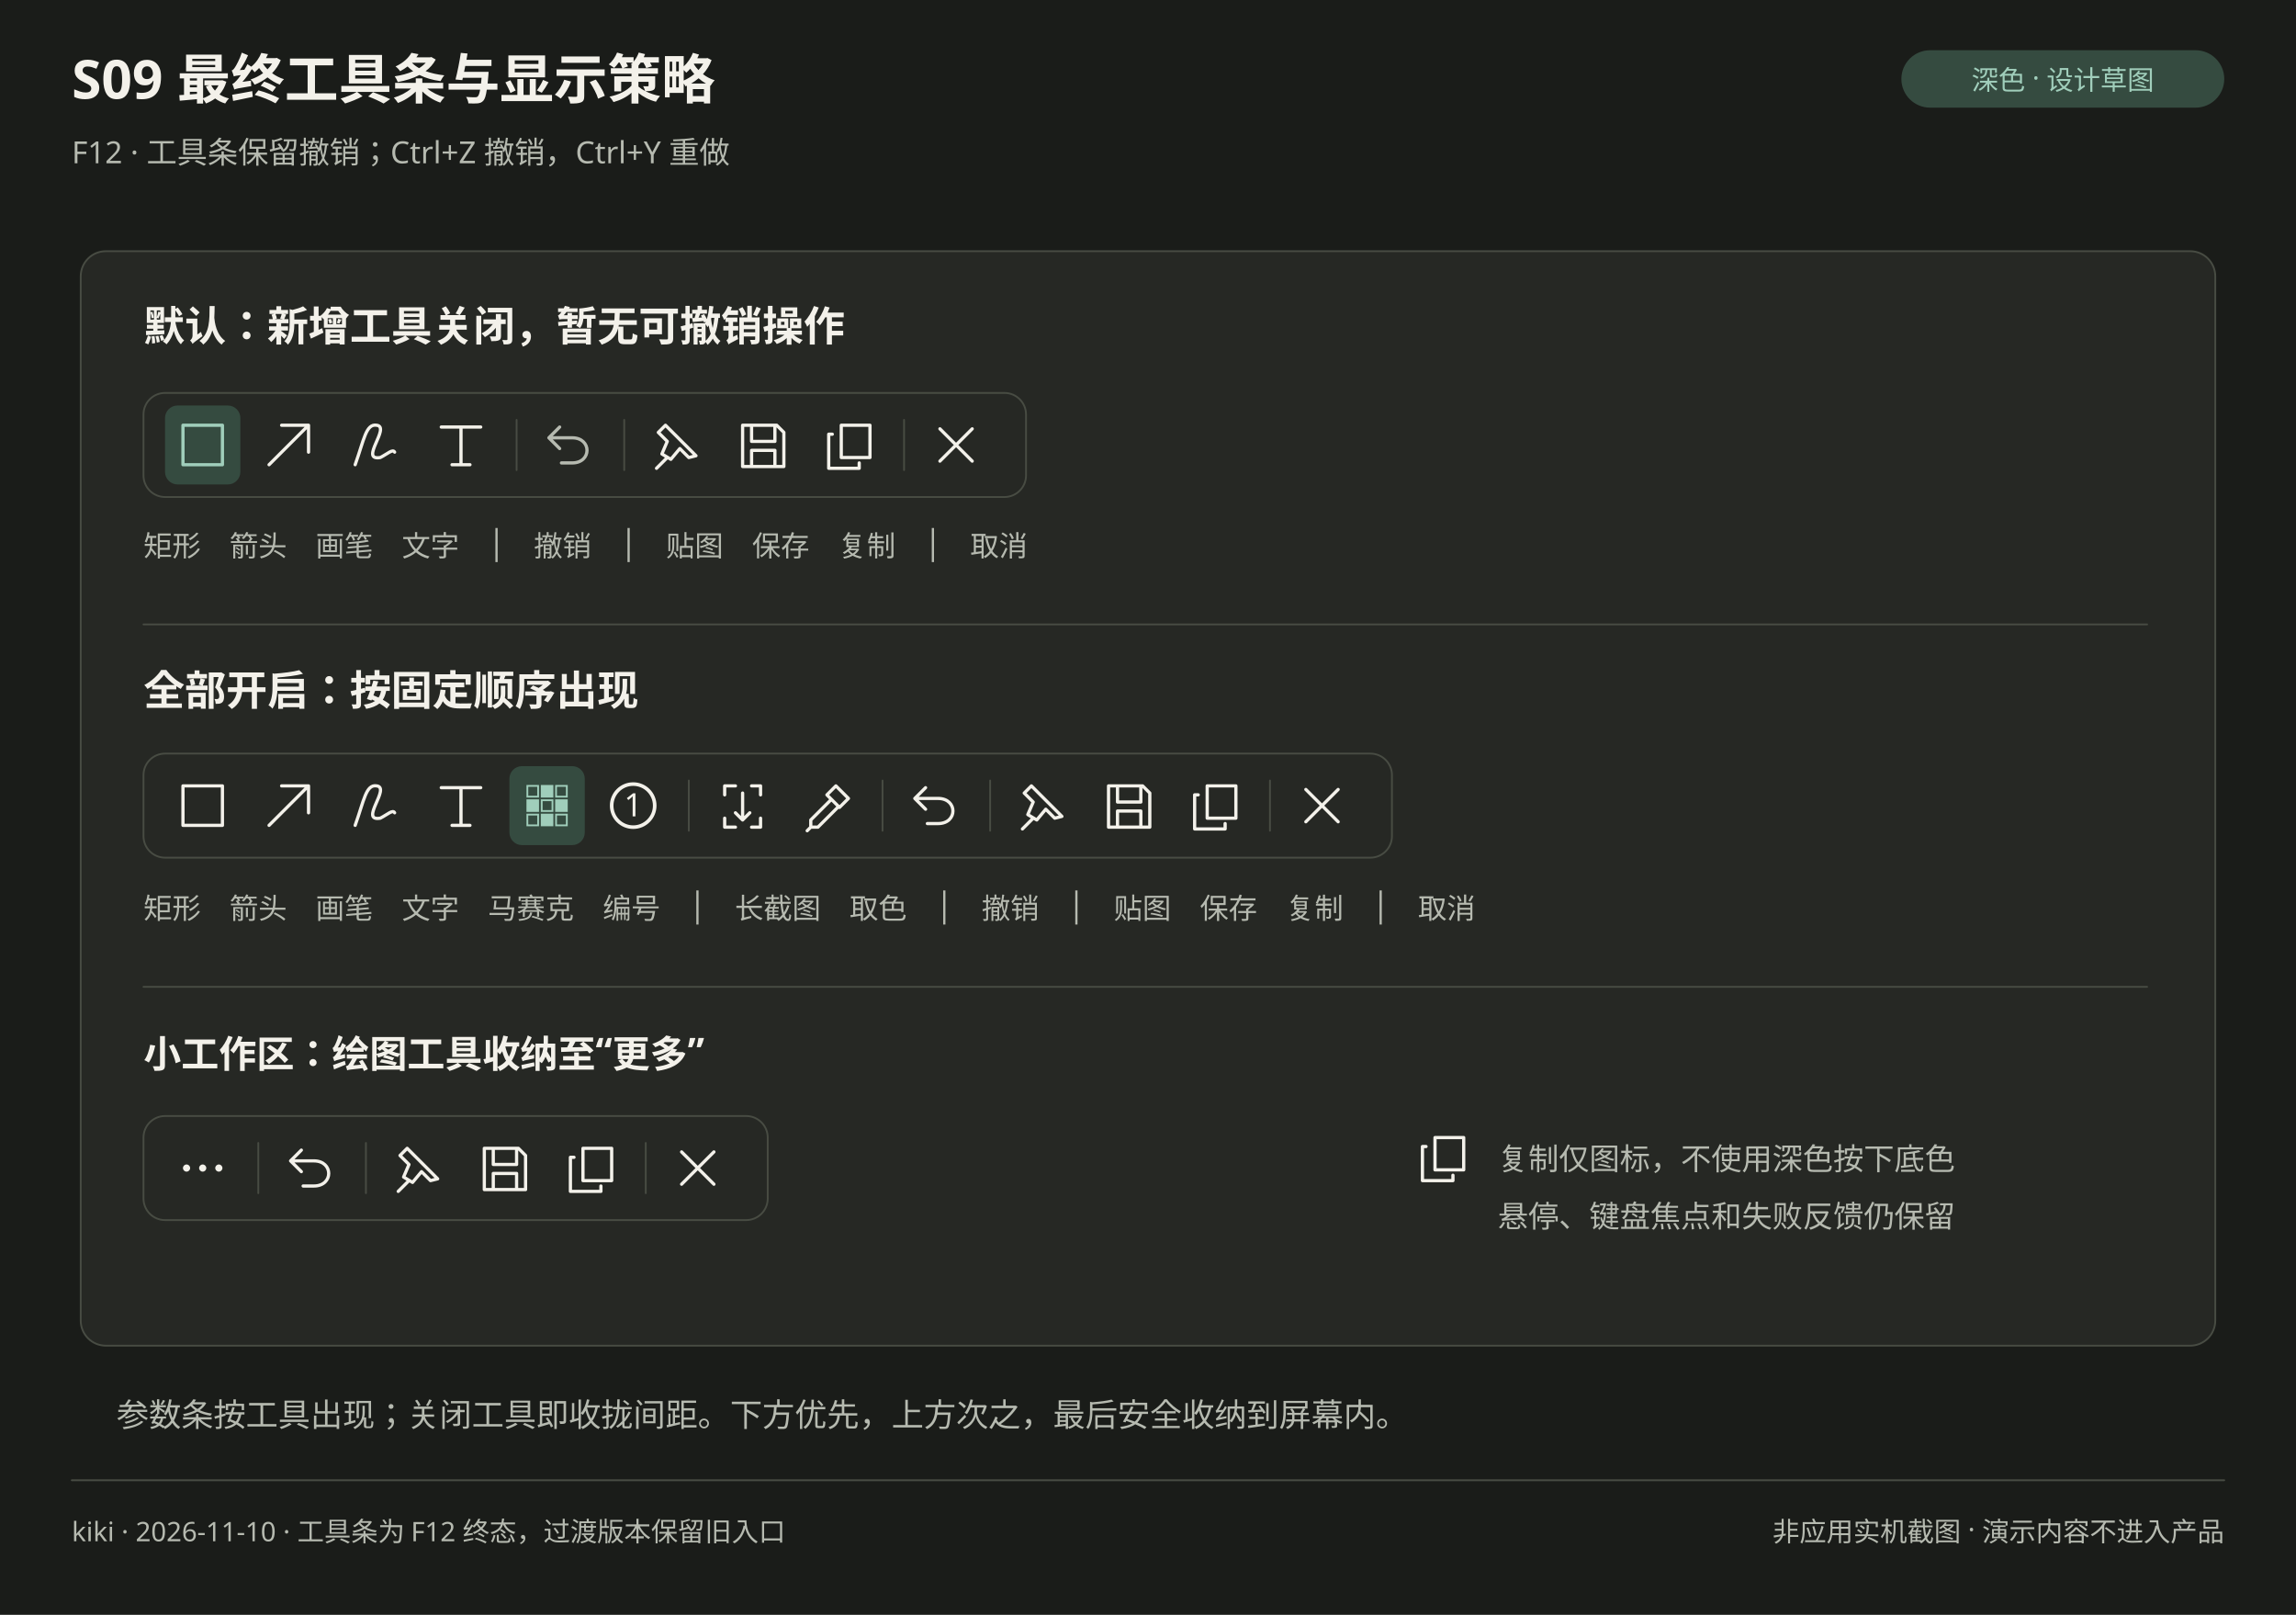
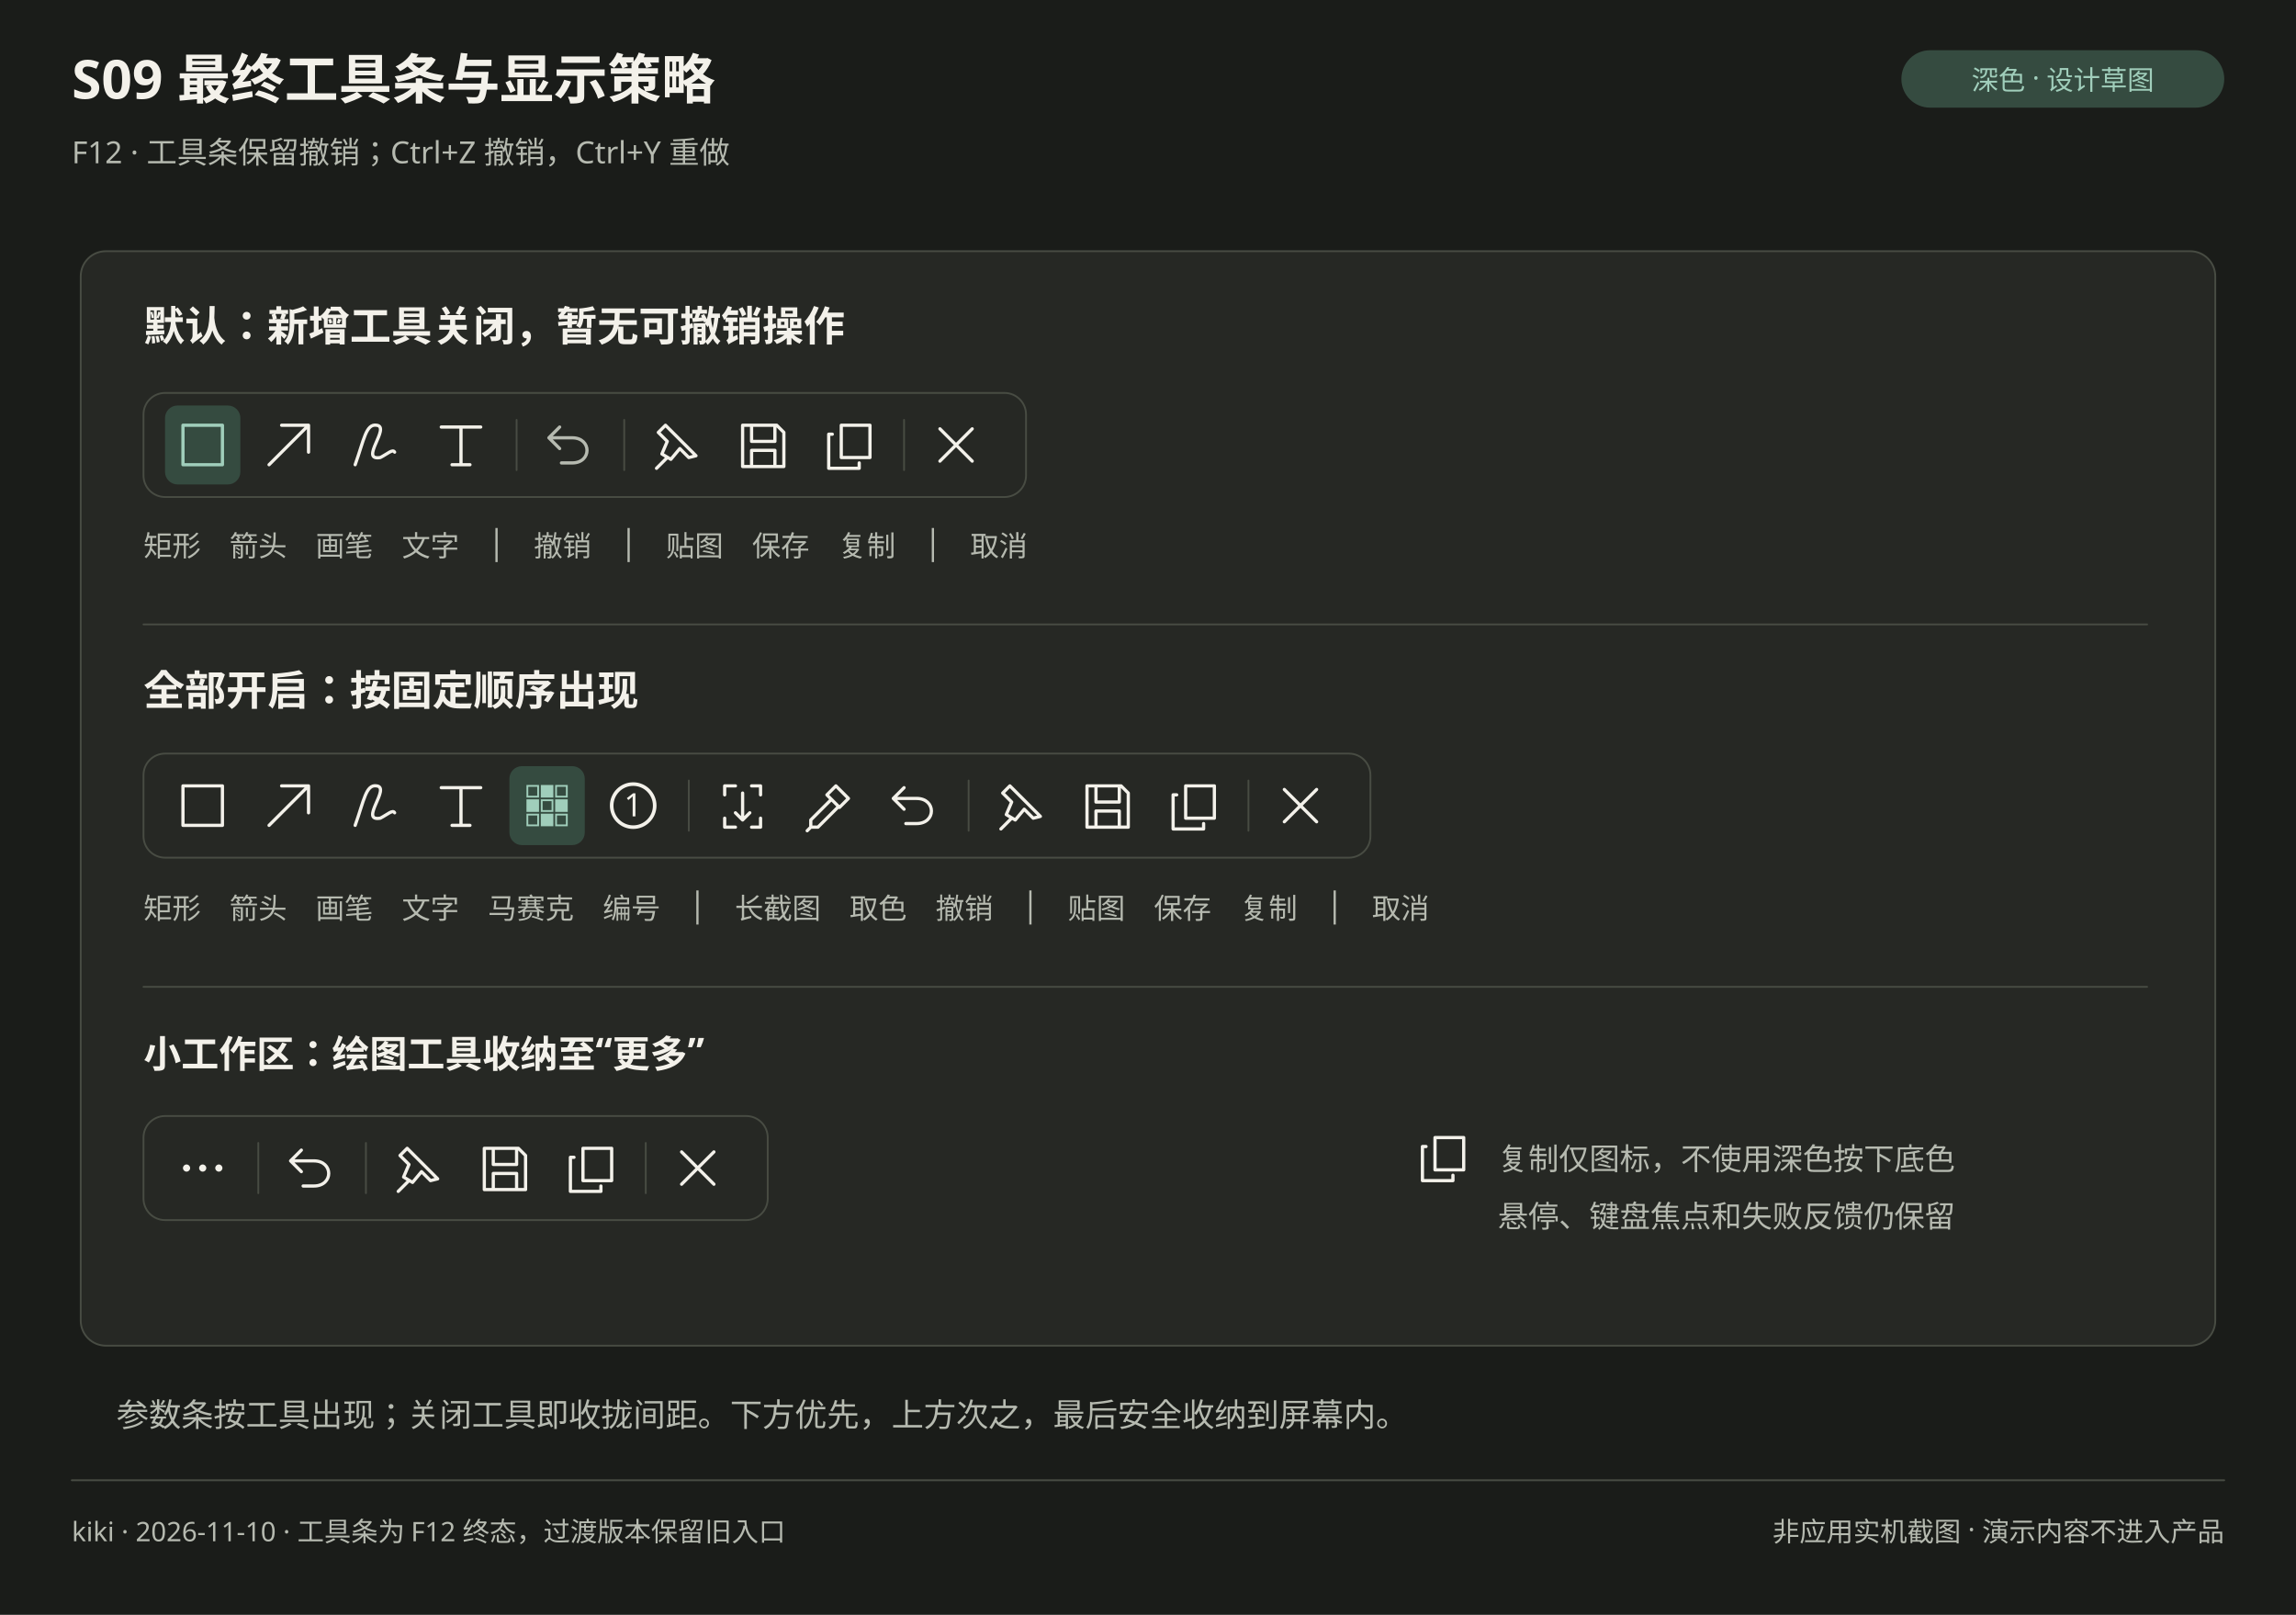
<svg xmlns="http://www.w3.org/2000/svg" width="1280" height="900" viewBox="0 0 1280 900" role="img" aria-label="S09  最终工具条与显示策略">
  <defs>
    <pattern id="checker" width="20" height="20" patternUnits="userSpaceOnUse">
      <rect width="20" height="20" fill="#D4D8D1" />
      <path d="M0 0H10V10H0ZM10 10H20V20H10Z" fill="#F2F2ED" />
    </pattern>
  </defs>
  <g font-family="Segoe UI, Microsoft YaHei, sans-serif">
    <rect x="0" y="0" width="1280" height="900" rx="0" fill="#1A1C19" stroke="none" stroke-width="1" />
    <text x="40" y="55" font-size="30" fill="#F3F1EA" font-weight="600" text-anchor="start">S09  最终工具条与显示策略</text>
    <text x="40" y="91" font-size="17" fill="#B6BAB0" font-weight="400" text-anchor="start">F12 · 工具条保留撤销；Ctrl+Z 撤销，Ctrl+Y 重做</text>
    <rect x="1060" y="28" width="180" height="32" rx="16" fill="#354B40" stroke="none" stroke-width="1" />
    <text x="1150" y="50" font-size="15" fill="#A0CEBB" font-weight="500" text-anchor="middle">深色 · 设计草图</text>
    <rect x="45" y="140" width="1190" height="610" rx="14" fill="#262824" stroke="#484C43" stroke-width="1" />
    <text x="80" y="190" font-size="23" fill="#F3F1EA" font-weight="600" text-anchor="start">默认：新增工具关闭，暂无可撤销操作</text>
    <rect x="80" y="219" width="492" height="58" rx="12" fill="#262824" stroke="#484C43" stroke-width="1" />
    <rect x="92" y="226" width="42" height="44" rx="7" fill="#354B40" stroke="none" stroke-width="1" />
    <g transform="translate(99 234)">
      <path d="M3 3H25V25H3Z" fill="none" stroke="#A0CEBB" stroke-width="1.8" stroke-linecap="round" stroke-linejoin="round" />
    </g>
    <g transform="translate(147 234)">
      <path d="M3 25L25 3M10 3H25V18" fill="none" stroke="#F3F1EA" stroke-width="1.8" stroke-linecap="round" stroke-linejoin="round" />
    </g>
    <g transform="translate(195 234)">
      <path d="M3 25C8 11 9 2 15 3C23 4 5 23 17 21C21 19 24 16 25 18" fill="none" stroke="#F3F1EA" stroke-width="1.8" stroke-linecap="round" stroke-linejoin="round" />
    </g>
    <g transform="translate(243 234)">
      <path d="M3 4H25M14 4V25M9 25H19" fill="none" stroke="#F3F1EA" stroke-width="1.8" stroke-linecap="round" stroke-linejoin="round" />
    </g>
    <line x1="288" y1="234" x2="288" y2="262" stroke="#484C43" stroke-width="1" stroke-linecap="round" />
    <g transform="translate(303 234)">
      <path d="M9 4L3 10L9 16M3 10H16C27 10 27 24 16 24H10" fill="none" stroke="#B6BAB0" stroke-width="1.8" stroke-linecap="round" stroke-linejoin="round" />
    </g>
    <line x1="348" y1="234" x2="348" y2="262" stroke="#484C43" stroke-width="1" stroke-linecap="round" />
    <g transform="translate(363 234)">
      <path d="M8 3L25 20M8 3L4 7L9 12L6 19L11 22L16 16L21 21L25 20M9 21L3 27" fill="none" stroke="#F3F1EA" stroke-width="1.8" stroke-linecap="round" stroke-linejoin="round" />
    </g>
    <g transform="translate(411 234)">
      <path d="M4 3H22L26 7V26H3V3H4M8 3V12H21V3M8 26V17H21V26" fill="none" stroke="#F3F1EA" stroke-width="1.8" stroke-linecap="round" stroke-linejoin="round" />
    </g>
    <g transform="translate(459 234)">
      <path d="M10 3H26V21H10ZM5 8H3V27H20V24" fill="none" stroke="#F3F1EA" stroke-width="1.8" stroke-linecap="round" stroke-linejoin="round" />
    </g>
    <line x1="504" y1="234" x2="504" y2="262" stroke="#484C43" stroke-width="1" stroke-linecap="round" />
    <g transform="translate(519 234)">
      <path d="M5 5L23 23M23 5L5 23" fill="none" stroke="#F3F1EA" stroke-width="1.8" stroke-linecap="round" stroke-linejoin="round" />
    </g>
    <text x="80" y="310" font-size="16" fill="#B6BAB0" font-weight="400" text-anchor="start">矩形　箭头　画笔　文字　│　撤销　│　贴图　保存　复制　│　取消</text>
    <line x1="80" y1="348" x2="1197" y2="348" stroke="#484C43" stroke-width="1" stroke-linecap="round" />
    <text x="80" y="393" font-size="23" fill="#F3F1EA" font-weight="600" text-anchor="start">全部开启：按固定顺序出现</text>
-     <rect x="80" y="420" width="696" height="58" rx="12" fill="#262824" stroke="#484C43" stroke-width="1" />
+     <rect x="80" y="420" width="684" height="58" rx="12" fill="#262824" stroke="#484C43" stroke-width="1" />
    <g transform="translate(99 435)">
      <path d="M3 3H25V25H3Z" fill="none" stroke="#F3F1EA" stroke-width="1.8" stroke-linecap="round" stroke-linejoin="round" />
    </g>
    <g transform="translate(147 435)">
      <path d="M3 25L25 3M10 3H25V18" fill="none" stroke="#F3F1EA" stroke-width="1.8" stroke-linecap="round" stroke-linejoin="round" />
    </g>
    <g transform="translate(195 435)">
      <path d="M3 25C8 11 9 2 15 3C23 4 5 23 17 21C21 19 24 16 25 18" fill="none" stroke="#F3F1EA" stroke-width="1.8" stroke-linecap="round" stroke-linejoin="round" />
    </g>
    <g transform="translate(243 435)">
      <path d="M3 4H25M14 4V25M9 25H19" fill="none" stroke="#F3F1EA" stroke-width="1.8" stroke-linecap="round" stroke-linejoin="round" />
    </g>
    <rect x="284" y="427" width="42" height="44" rx="7" fill="#354B40" stroke="none" stroke-width="1" />
    <g transform="translate(291 435)">
      <rect x="3" y="3" width="6" height="6" rx="0" fill="none" stroke="#A0CEBB" stroke-width="1" />
      <rect x="3" y="11" width="6" height="6" rx="0" fill="#A0CEBB" stroke="#A0CEBB" stroke-width="1" />
      <rect x="3" y="19" width="6" height="6" rx="0" fill="none" stroke="#A0CEBB" stroke-width="1" />
      <rect x="11" y="3" width="6" height="6" rx="0" fill="#A0CEBB" stroke="#A0CEBB" stroke-width="1" />
      <rect x="11" y="11" width="6" height="6" rx="0" fill="none" stroke="#A0CEBB" stroke-width="1" />
      <rect x="11" y="19" width="6" height="6" rx="0" fill="#A0CEBB" stroke="#A0CEBB" stroke-width="1" />
      <rect x="19" y="3" width="6" height="6" rx="0" fill="none" stroke="#A0CEBB" stroke-width="1" />
      <rect x="19" y="11" width="6" height="6" rx="0" fill="#A0CEBB" stroke="#A0CEBB" stroke-width="1" />
      <rect x="19" y="19" width="6" height="6" rx="0" fill="none" stroke="#A0CEBB" stroke-width="1" />
    </g>
    <g transform="translate(339 435)">
      <circle cx="14" cy="14" r="12" fill="none" stroke="#F3F1EA" stroke-width="2" />
      <text x="14" y="20" font-size="18" fill="#F3F1EA" font-weight="500" text-anchor="middle">1</text>
    </g>
    <line x1="384" y1="435" x2="384" y2="463" stroke="#484C43" stroke-width="1" stroke-linecap="round" />
    <g transform="translate(399 435)">
      <path d="M5 8V3H11M20 3H25V8M5 21V26H11M20 26H25V21M15 7V22M11 18L15 22L19 18" fill="none" stroke="#F3F1EA" stroke-width="1.8" stroke-linecap="round" stroke-linejoin="round" />
    </g>
    <g transform="translate(447 435)">
      <path d="M19 3L26 10L21 15L14 8ZM16 11L5 22V26H9L20 15M3 28L5 26" fill="none" stroke="#F3F1EA" stroke-width="1.8" stroke-linecap="round" stroke-linejoin="round" />
    </g>
-     <line x1="492" y1="435" x2="492" y2="463" stroke="#484C43" stroke-width="1" stroke-linecap="round" />
-     <g transform="translate(507 435)">
+     <g transform="translate(495 435)">
      <path d="M9 4L3 10L9 16M3 10H16C27 10 27 24 16 24H10" fill="none" stroke="#F3F1EA" stroke-width="1.8" stroke-linecap="round" stroke-linejoin="round" />
    </g>
-     <line x1="552" y1="435" x2="552" y2="463" stroke="#484C43" stroke-width="1" stroke-linecap="round" />
-     <g transform="translate(567 435)">
+     <line x1="540" y1="435" x2="540" y2="463" stroke="#484C43" stroke-width="1" stroke-linecap="round" />
+     <g transform="translate(555 435)">
      <path d="M8 3L25 20M8 3L4 7L9 12L6 19L11 22L16 16L21 21L25 20M9 21L3 27" fill="none" stroke="#F3F1EA" stroke-width="1.8" stroke-linecap="round" stroke-linejoin="round" />
    </g>
-     <g transform="translate(615 435)">
+     <g transform="translate(603 435)">
      <path d="M4 3H22L26 7V26H3V3H4M8 3V12H21V3M8 26V17H21V26" fill="none" stroke="#F3F1EA" stroke-width="1.8" stroke-linecap="round" stroke-linejoin="round" />
    </g>
-     <g transform="translate(663 435)">
+     <g transform="translate(651 435)">
      <path d="M10 3H26V21H10ZM5 8H3V27H20V24" fill="none" stroke="#F3F1EA" stroke-width="1.8" stroke-linecap="round" stroke-linejoin="round" />
    </g>
-     <line x1="708" y1="435" x2="708" y2="463" stroke="#484C43" stroke-width="1" stroke-linecap="round" />
-     <g transform="translate(723 435)">
+     <line x1="696" y1="435" x2="696" y2="463" stroke="#484C43" stroke-width="1" stroke-linecap="round" />
+     <g transform="translate(711 435)">
      <path d="M5 5L23 23M23 5L5 23" fill="none" stroke="#F3F1EA" stroke-width="1.8" stroke-linecap="round" stroke-linejoin="round" />
    </g>
-     <text x="80" y="512" font-size="16" fill="#B6BAB0" font-weight="400" text-anchor="start">矩形　箭头　画笔　文字　马赛克　编号　│　长截图　取色　│　撤销　│　贴图　保存　复制　│　取消</text>
+     <text x="80" y="512" font-size="16" fill="#B6BAB0" font-weight="400" text-anchor="start">矩形　箭头　画笔　文字　马赛克　编号　│　长截图　取色　撤销　│　贴图　保存　复制　│　取消</text>
    <line x1="80" y1="550" x2="1197" y2="550" stroke="#484C43" stroke-width="1" stroke-linecap="round" />
    <text x="80" y="595" font-size="21" fill="#F3F1EA" font-weight="600" text-anchor="start">小工作区：绘图工具收纳至“更多”</text>
    <rect x="80" y="622" width="348" height="58" rx="12" fill="#262824" stroke="#484C43" stroke-width="1" />
    <g transform="translate(99 637)">
      <circle cx="5" cy="14" r="2" fill="#F3F1EA" stroke="none" stroke-width="1" />
      <circle cx="14" cy="14" r="2" fill="#F3F1EA" stroke="none" stroke-width="1" />
      <circle cx="23" cy="14" r="2" fill="#F3F1EA" stroke="none" stroke-width="1" />
    </g>
    <line x1="144" y1="637" x2="144" y2="665" stroke="#484C43" stroke-width="1" stroke-linecap="round" />
    <g transform="translate(159 637)">
      <path d="M9 4L3 10L9 16M3 10H16C27 10 27 24 16 24H10" fill="none" stroke="#F3F1EA" stroke-width="1.8" stroke-linecap="round" stroke-linejoin="round" />
    </g>
    <line x1="204" y1="637" x2="204" y2="665" stroke="#484C43" stroke-width="1" stroke-linecap="round" />
    <g transform="translate(219 637)">
      <path d="M8 3L25 20M8 3L4 7L9 12L6 19L11 22L16 16L21 21L25 20M9 21L3 27" fill="none" stroke="#F3F1EA" stroke-width="1.8" stroke-linecap="round" stroke-linejoin="round" />
    </g>
    <g transform="translate(267 637)">
      <path d="M4 3H22L26 7V26H3V3H4M8 3V12H21V3M8 26V17H21V26" fill="none" stroke="#F3F1EA" stroke-width="1.8" stroke-linecap="round" stroke-linejoin="round" />
    </g>
    <g transform="translate(315 637)">
      <path d="M10 3H26V21H10ZM5 8H3V27H20V24" fill="none" stroke="#F3F1EA" stroke-width="1.8" stroke-linecap="round" stroke-linejoin="round" />
    </g>
    <line x1="360" y1="637" x2="360" y2="665" stroke="#484C43" stroke-width="1" stroke-linecap="round" />
    <g transform="translate(375 637)">
      <path d="M5 5L23 23M23 5L5 23" fill="none" stroke="#F3F1EA" stroke-width="1.8" stroke-linecap="round" stroke-linejoin="round" />
    </g>
    <g transform="translate(790 631)">
      <path d="M10 3H26V21H10ZM5 8H3V27H20V24" fill="none" stroke="#F3F1EA" stroke-width="1.8" stroke-linecap="round" stroke-linejoin="round" />
    </g>
    <text x="835" y="652" font-size="17" fill="#B6BAB0" font-weight="400" text-anchor="start">复制仅图标，不使用深色按下底色</text>
    <text x="835" y="684" font-size="17" fill="#B6BAB0" font-weight="400" text-anchor="start">悬停、键盘焦点和失败反馈仍保留</text>
    <text x="65" y="795" font-size="18" fill="#B6BAB0" font-weight="400" text-anchor="start">参数条按工具出现；关闭工具即收拢间距。下方优先，上方次之，最后安全收纳到屏幕内。</text>
    <line x1="40" y1="825" x2="1240" y2="825" stroke="#484C43" stroke-width="1" stroke-linecap="round" />
    <text x="40" y="859" font-size="15" fill="#B6BAB0" font-weight="400" text-anchor="start">kiki · 2026-11-10 · 工具条为 F12 终态，过渡版本保留旧入口</text>
    <text x="1240" y="859" font-size="15" fill="#B6BAB0" font-weight="400" text-anchor="end">非应用实机截图 · 演示内容不进入产品</text>
  </g>
</svg>
